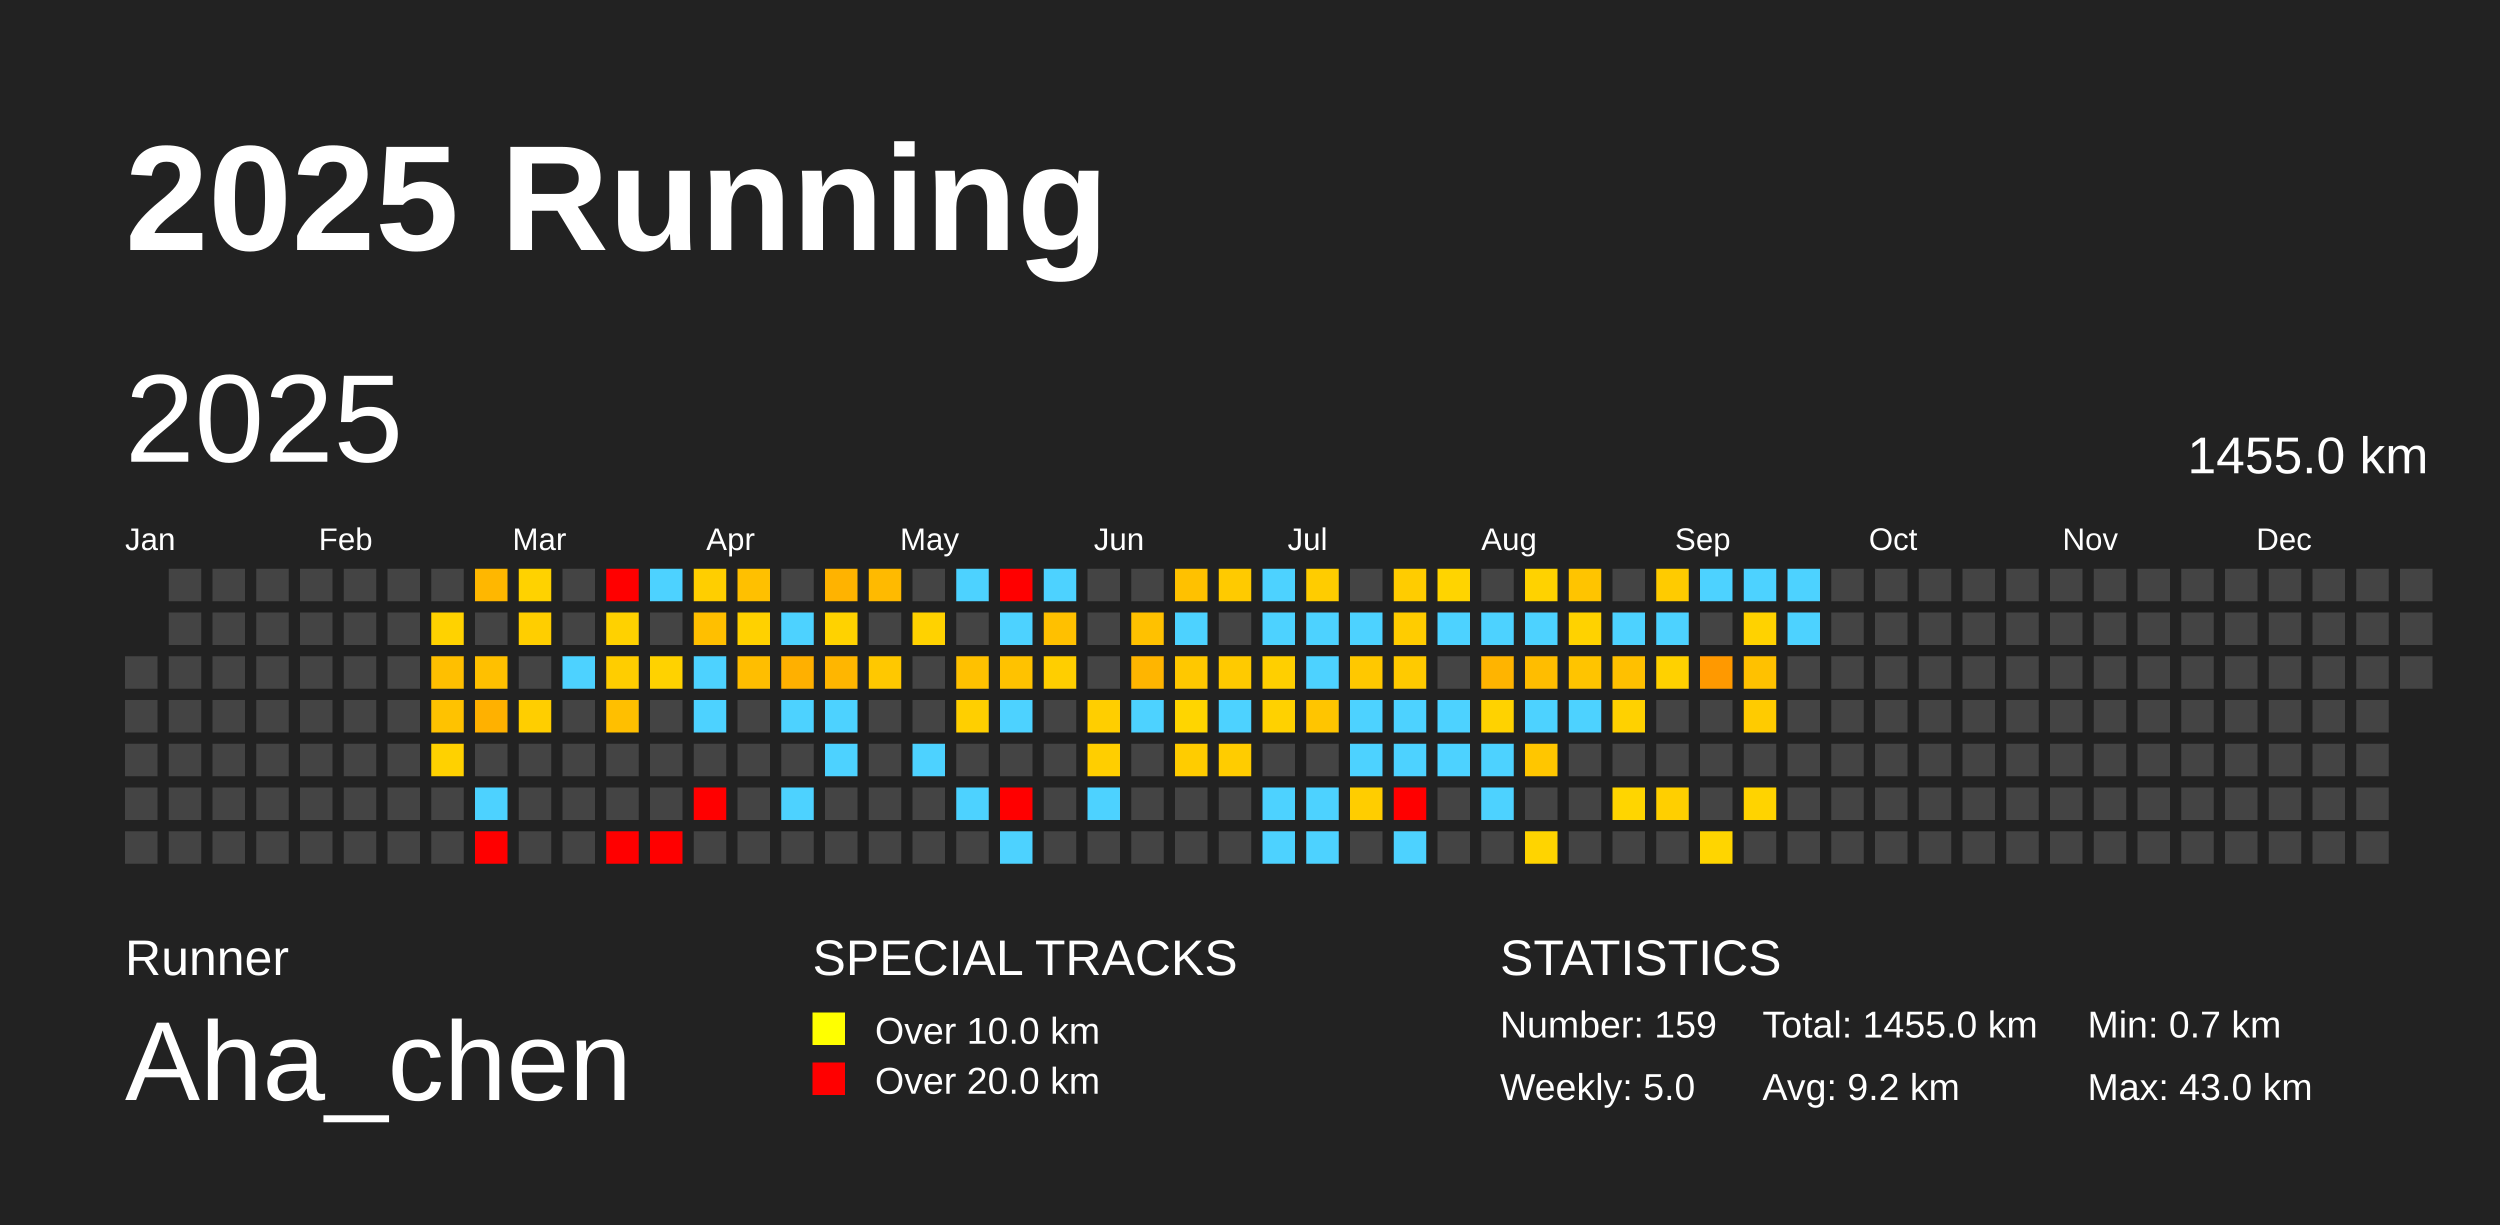
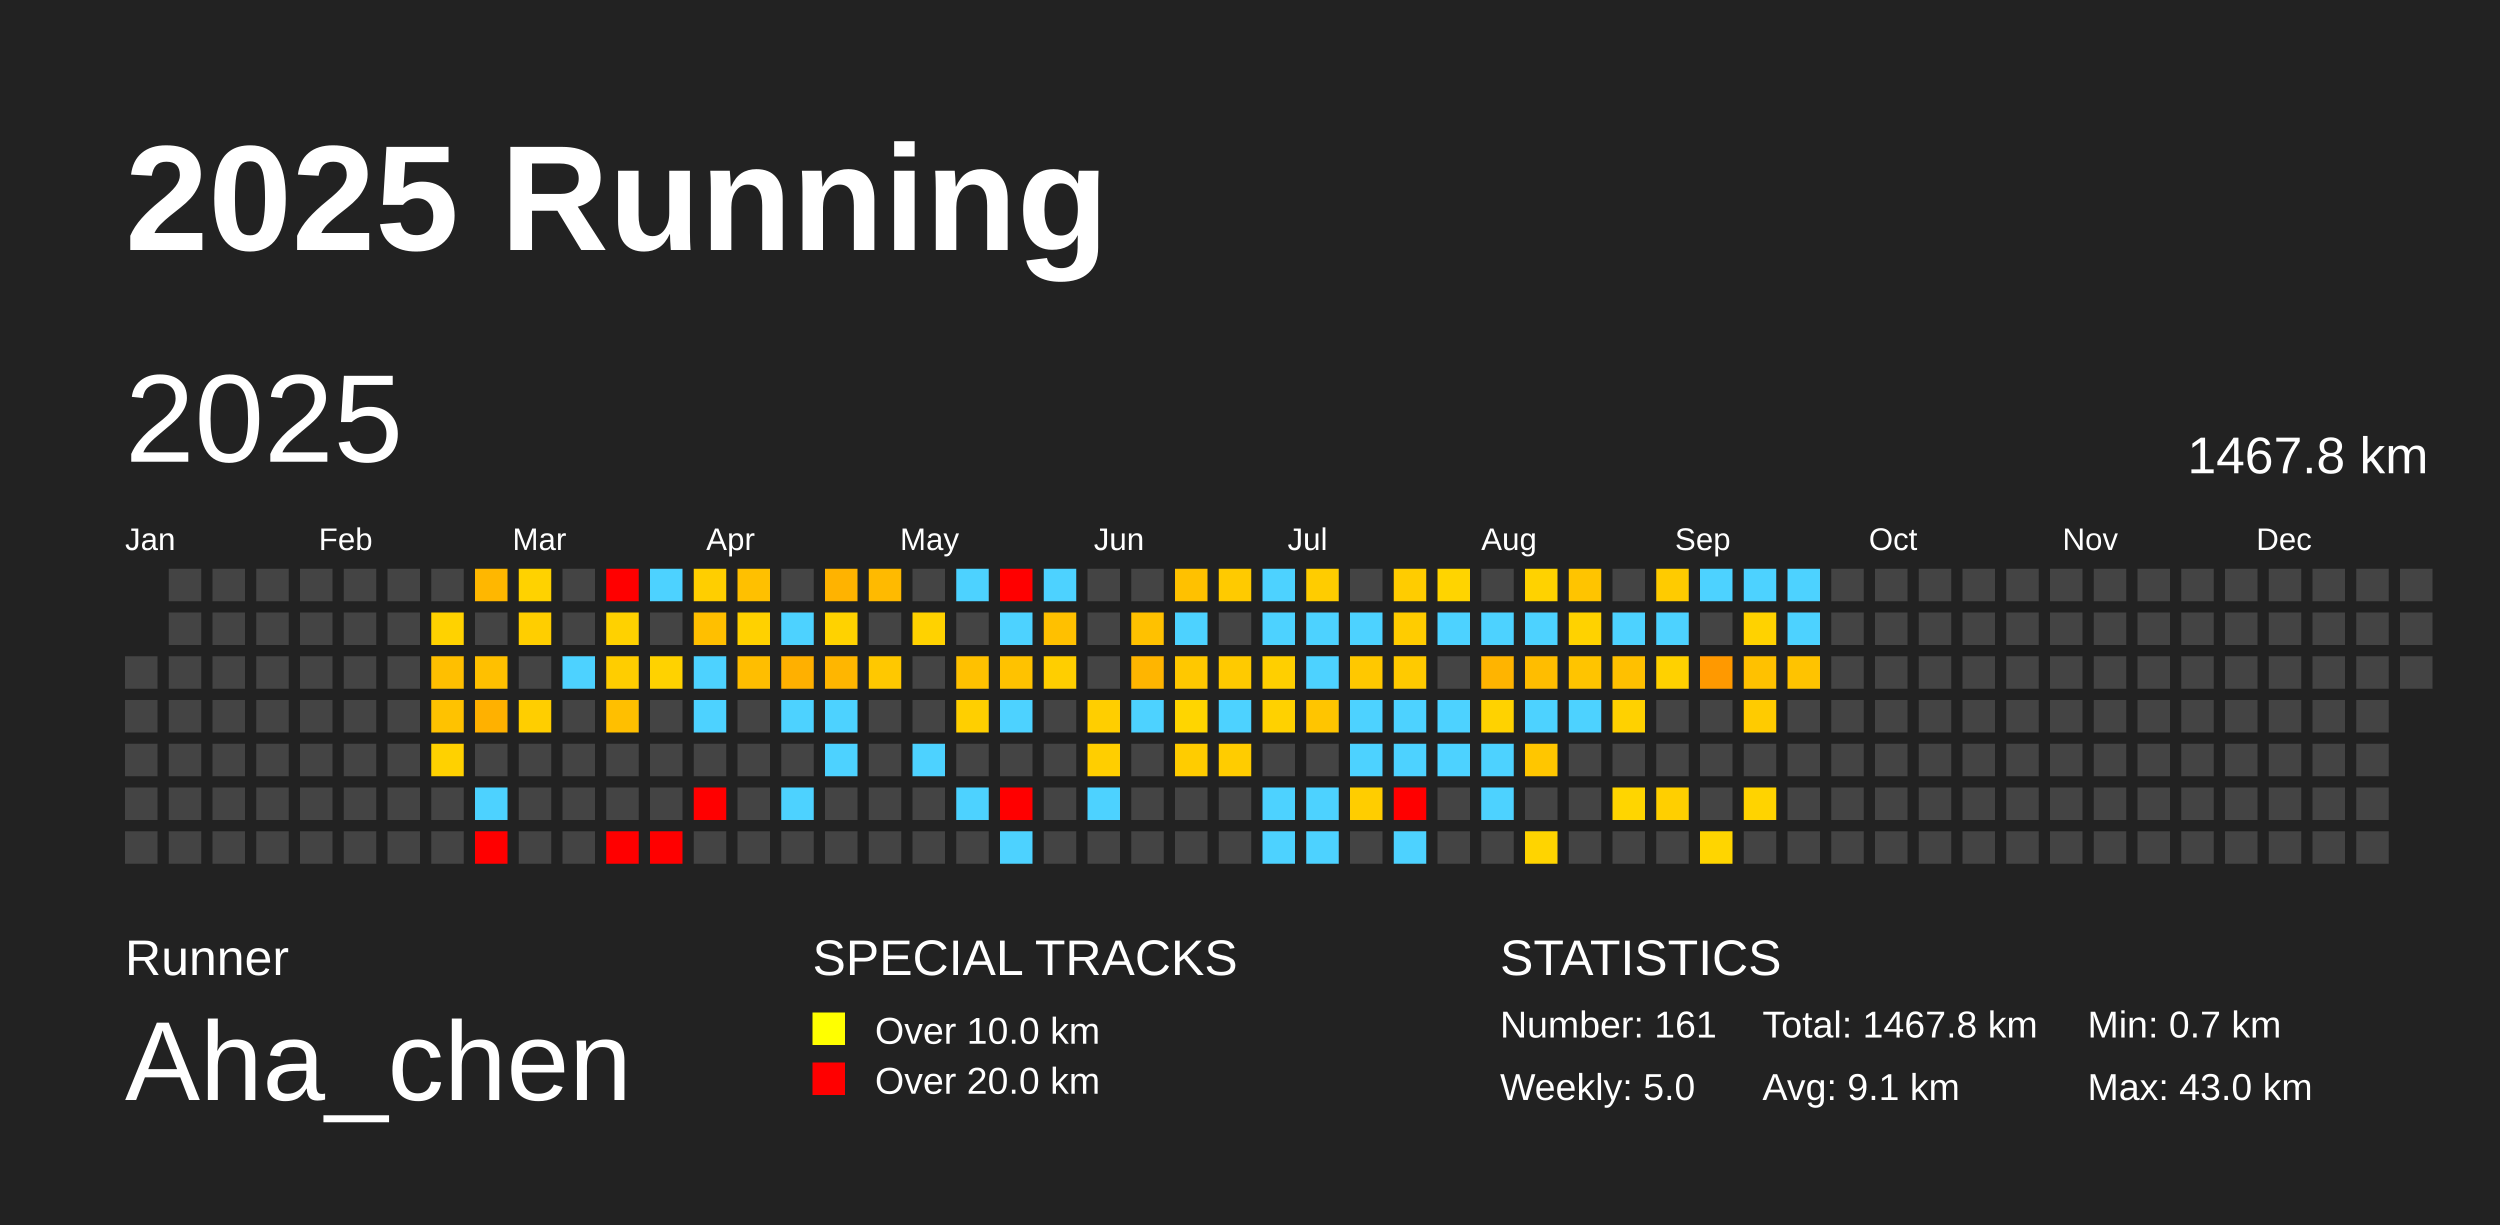
<svg xmlns="http://www.w3.org/2000/svg" baseProfile="full" height="98mm" version="1.1" viewBox="0,0,200,98" width="200mm">
  <defs />
  <rect fill="#222222" height="98" width="200" x="0" y="0" />
  <text fill="#FFFFFF" style="font-size:12px; font-family:Arial; font-weight:bold;" x="10" y="20">2025 Running</text>
  <text fill="#FFFFFF" style="font-size:4px; font-family:Arial" x="10" y="78">Runner</text>
  <text fill="#FFFFFF" style="font-size:9px; font-family:Arial" x="10" y="88">Aha_chen</text>
  <text fill="#FFFFFF" style="font-size:4px; font-family:Arial" x="65" y="78">SPECIAL TRACKS</text>
  <rect fill="yellow" height="2.6" width="2.6" x="65" y="81" />
  <text fill="#FFFFFF" style="font-size:3px; font-family:Arial" x="70" y="83.5">Over 10.0 km</text>
  <rect fill="red" height="2.6" width="2.6" x="65" y="85" />
  <text fill="#FFFFFF" style="font-size:3px; font-family:Arial" x="70" y="87.5">Over 20.0 km</text>
  <text fill="#FFFFFF" style="font-size:4px; font-family:Arial" x="120" y="78">STATISTICS</text>
-   <text fill="#FFFFFF" style="font-size:3px; font-family:Arial" x="120" y="83">Number: 159</text>
+   <text fill="#FFFFFF" style="font-size:3px; font-family:Arial" x="120" y="83">Number: 161</text>
  <text fill="#FFFFFF" style="font-size:3px; font-family:Arial" x="120" y="88">Weekly: 5.0</text>
-   <text fill="#FFFFFF" style="font-size:3px; font-family:Arial" x="141" y="83">Total: 1455.0 km</text>
-   <text fill="#FFFFFF" style="font-size:3px; font-family:Arial" x="141" y="88">Avg: 9.2 km</text>
+   <text fill="#FFFFFF" style="font-size:3px; font-family:Arial" x="141" y="83">Total: 1467.8 km</text>
+   <text fill="#FFFFFF" style="font-size:3px; font-family:Arial" x="141" y="88">Avg: 9.1 km</text>
  <text fill="#FFFFFF" style="font-size:3px; font-family:Arial" x="167" y="83">Min: 0.7 km</text>
  <text fill="#FFFFFF" style="font-size:3px; font-family:Arial" x="167" y="88">Max: 43.0 km</text>
  <text dominant-baseline="hanging" fill="#FFFFFF" style="font-size:10.0px; font-family:Arial;" x="10" y="30">2025</text>
-   <text dominant-baseline="hanging" fill="#FFFFFF" style="font-size:4.125px; font-family:Arial;" x="175" y="35">1455.0 km</text>
+   <text dominant-baseline="hanging" fill="#FFFFFF" style="font-size:4.125px; font-family:Arial;" x="175" y="35">1467.8 km</text>
  <text fill="#FFFFFF" style="font-size:2.5px; font-family:Arial" x="10.0" y="44">Jan</text>
  <text fill="#FFFFFF" style="font-size:2.5px; font-family:Arial" x="25.5" y="44">Feb</text>
  <text fill="#FFFFFF" style="font-size:2.5px; font-family:Arial" x="41.0" y="44">Mar</text>
  <text fill="#FFFFFF" style="font-size:2.5px; font-family:Arial" x="56.5" y="44">Apr</text>
  <text fill="#FFFFFF" style="font-size:2.5px; font-family:Arial" x="72.0" y="44">May</text>
  <text fill="#FFFFFF" style="font-size:2.5px; font-family:Arial" x="87.5" y="44">Jun</text>
  <text fill="#FFFFFF" style="font-size:2.5px; font-family:Arial" x="103.0" y="44">Jul</text>
  <text fill="#FFFFFF" style="font-size:2.5px; font-family:Arial" x="118.5" y="44">Aug</text>
  <text fill="#FFFFFF" style="font-size:2.5px; font-family:Arial" x="134.0" y="44">Sep</text>
  <text fill="#FFFFFF" style="font-size:2.5px; font-family:Arial" x="149.5" y="44">Oct</text>
  <text fill="#FFFFFF" style="font-size:2.5px; font-family:Arial" x="165.0" y="44">Nov</text>
  <text fill="#FFFFFF" style="font-size:2.5px; font-family:Arial" x="180.5" y="44">Dec</text>
  <rect fill="#444444" height="2.6" width="2.6" x="10.0" y="52.5" />
  <rect fill="#444444" height="2.6" width="2.6" x="10.0" y="56.0" />
  <rect fill="#444444" height="2.6" width="2.6" x="10.0" y="59.5" />
  <rect fill="#444444" height="2.6" width="2.6" x="10.0" y="63.0" />
  <rect fill="#444444" height="2.6" width="2.6" x="10.0" y="66.5" />
  <rect fill="#444444" height="2.6" width="2.6" x="13.5" y="45.5" />
  <rect fill="#444444" height="2.6" width="2.6" x="13.5" y="49.0" />
  <rect fill="#444444" height="2.6" width="2.6" x="13.5" y="52.5" />
  <rect fill="#444444" height="2.6" width="2.6" x="13.5" y="56.0" />
  <rect fill="#444444" height="2.6" width="2.6" x="13.5" y="59.5" />
  <rect fill="#444444" height="2.6" width="2.6" x="13.5" y="63.0" />
  <rect fill="#444444" height="2.6" width="2.6" x="13.5" y="66.5" />
  <rect fill="#444444" height="2.6" width="2.6" x="17.0" y="45.5" />
  <rect fill="#444444" height="2.6" width="2.6" x="17.0" y="49.0" />
  <rect fill="#444444" height="2.6" width="2.6" x="17.0" y="52.5" />
  <rect fill="#444444" height="2.6" width="2.6" x="17.0" y="56.0" />
  <rect fill="#444444" height="2.6" width="2.6" x="17.0" y="59.5" />
  <rect fill="#444444" height="2.6" width="2.6" x="17.0" y="63.0" />
  <rect fill="#444444" height="2.6" width="2.6" x="17.0" y="66.5" />
  <rect fill="#444444" height="2.6" width="2.6" x="20.5" y="45.5" />
  <rect fill="#444444" height="2.6" width="2.6" x="20.5" y="49.0" />
  <rect fill="#444444" height="2.6" width="2.6" x="20.5" y="52.5" />
  <rect fill="#444444" height="2.6" width="2.6" x="20.5" y="56.0" />
  <rect fill="#444444" height="2.6" width="2.6" x="20.5" y="59.5" />
  <rect fill="#444444" height="2.6" width="2.6" x="20.5" y="63.0" />
  <rect fill="#444444" height="2.6" width="2.6" x="20.5" y="66.5" />
  <rect fill="#444444" height="2.6" width="2.6" x="24.0" y="45.5" />
  <rect fill="#444444" height="2.6" width="2.6" x="24.0" y="49.0" />
  <rect fill="#444444" height="2.6" width="2.6" x="24.0" y="52.5" />
  <rect fill="#444444" height="2.6" width="2.6" x="24.0" y="56.0" />
  <rect fill="#444444" height="2.6" width="2.6" x="24.0" y="59.5" />
  <rect fill="#444444" height="2.6" width="2.6" x="24.0" y="63.0" />
  <rect fill="#444444" height="2.6" width="2.6" x="24.0" y="66.5" />
  <rect fill="#444444" height="2.6" width="2.6" x="27.5" y="45.5" />
  <rect fill="#444444" height="2.6" width="2.6" x="27.5" y="49.0" />
  <rect fill="#444444" height="2.6" width="2.6" x="27.5" y="52.5" />
  <rect fill="#444444" height="2.6" width="2.6" x="27.5" y="56.0" />
  <rect fill="#444444" height="2.6" width="2.6" x="27.5" y="59.5" />
  <rect fill="#444444" height="2.6" width="2.6" x="27.5" y="63.0" />
  <rect fill="#444444" height="2.6" width="2.6" x="27.5" y="66.5" />
  <rect fill="#444444" height="2.6" width="2.6" x="31.0" y="45.5" />
  <rect fill="#444444" height="2.6" width="2.6" x="31.0" y="49.0" />
  <rect fill="#444444" height="2.6" width="2.6" x="31.0" y="52.5" />
  <rect fill="#444444" height="2.6" width="2.6" x="31.0" y="56.0" />
  <rect fill="#444444" height="2.6" width="2.6" x="31.0" y="59.5" />
  <rect fill="#444444" height="2.6" width="2.6" x="31.0" y="63.0" />
  <rect fill="#444444" height="2.6" width="2.6" x="31.0" y="66.5" />
  <rect fill="#444444" height="2.6" width="2.6" x="34.5" y="45.5" />
  <rect fill="#ffd200" height="2.6" width="2.6" x="34.5" y="49.0" />
  <rect fill="#ffbf00" height="2.6" width="2.6" x="34.5" y="52.5" />
  <rect fill="#ffc200" height="2.6" width="2.6" x="34.5" y="56.0" />
  <rect fill="#ffd100" height="2.6" width="2.6" x="34.5" y="59.5" />
  <rect fill="#444444" height="2.6" width="2.6" x="34.5" y="63.0" />
  <rect fill="#444444" height="2.6" width="2.6" x="34.5" y="66.5" />
  <rect fill="#ffb700" height="2.6" width="2.6" x="38.0" y="45.5" />
  <rect fill="#444444" height="2.6" width="2.6" x="38.0" y="49.0" />
  <rect fill="#ffc000" height="2.6" width="2.6" x="38.0" y="52.5" />
  <rect fill="#ffb100" height="2.6" width="2.6" x="38.0" y="56.0" />
  <rect fill="#444444" height="2.6" width="2.6" x="38.0" y="59.5" />
  <rect fill="#4dd2ff" height="2.6" width="2.6" x="38.0" y="63.0" />
  <rect fill="red" height="2.6" width="2.6" x="38.0" y="66.5" />
  <rect fill="#ffd200" height="2.6" width="2.6" x="41.5" y="45.5" />
  <rect fill="#ffce00" height="2.6" width="2.6" x="41.5" y="49.0" />
  <rect fill="#444444" height="2.6" width="2.6" x="41.5" y="52.5" />
  <rect fill="#ffce00" height="2.6" width="2.6" x="41.5" y="56.0" />
  <rect fill="#444444" height="2.6" width="2.6" x="41.5" y="59.5" />
  <rect fill="#444444" height="2.6" width="2.6" x="41.5" y="63.0" />
  <rect fill="#444444" height="2.6" width="2.6" x="41.5" y="66.5" />
  <rect fill="#444444" height="2.6" width="2.6" x="45.0" y="45.5" />
  <rect fill="#444444" height="2.6" width="2.6" x="45.0" y="49.0" />
  <rect fill="#4dd2ff" height="2.6" width="2.6" x="45.0" y="52.5" />
  <rect fill="#444444" height="2.6" width="2.6" x="45.0" y="56.0" />
  <rect fill="#444444" height="2.6" width="2.6" x="45.0" y="59.5" />
  <rect fill="#444444" height="2.6" width="2.6" x="45.0" y="63.0" />
  <rect fill="#444444" height="2.6" width="2.6" x="45.0" y="66.5" />
  <rect fill="red" height="2.6" width="2.6" x="48.5" y="45.5" />
  <rect fill="#ffd100" height="2.6" width="2.6" x="48.5" y="49.0" />
  <rect fill="#ffcd00" height="2.6" width="2.6" x="48.5" y="52.5" />
  <rect fill="#ffbf00" height="2.6" width="2.6" x="48.5" y="56.0" />
  <rect fill="#444444" height="2.6" width="2.6" x="48.5" y="59.5" />
  <rect fill="#444444" height="2.6" width="2.6" x="48.5" y="63.0" />
  <rect fill="red" height="2.6" width="2.6" x="48.5" y="66.5" />
  <rect fill="#4dd2ff" height="2.6" width="2.6" x="52.0" y="45.5" />
  <rect fill="#444444" height="2.6" width="2.6" x="52.0" y="49.0" />
  <rect fill="#ffd200" height="2.6" width="2.6" x="52.0" y="52.5" />
  <rect fill="#444444" height="2.6" width="2.6" x="52.0" y="56.0" />
  <rect fill="#444444" height="2.6" width="2.6" x="52.0" y="59.5" />
  <rect fill="#444444" height="2.6" width="2.6" x="52.0" y="63.0" />
  <rect fill="red" height="2.6" width="2.6" x="52.0" y="66.5" />
  <rect fill="#ffce00" height="2.6" width="2.6" x="55.5" y="45.5" />
  <rect fill="#ffbf00" height="2.6" width="2.6" x="55.5" y="49.0" />
  <rect fill="#4dd2ff" height="2.6" width="2.6" x="55.5" y="52.5" />
  <rect fill="#4dd2ff" height="2.6" width="2.6" x="55.5" y="56.0" />
  <rect fill="#444444" height="2.6" width="2.6" x="55.5" y="59.5" />
  <rect fill="red" height="2.6" width="2.6" x="55.5" y="63.0" />
  <rect fill="#444444" height="2.6" width="2.6" x="55.5" y="66.5" />
  <rect fill="#ffc000" height="2.6" width="2.6" x="59.0" y="45.5" />
  <rect fill="#ffd100" height="2.6" width="2.6" x="59.0" y="49.0" />
  <rect fill="#ffbe00" height="2.6" width="2.6" x="59.0" y="52.5" />
  <rect fill="#444444" height="2.6" width="2.6" x="59.0" y="56.0" />
  <rect fill="#444444" height="2.6" width="2.6" x="59.0" y="59.5" />
  <rect fill="#444444" height="2.6" width="2.6" x="59.0" y="63.0" />
  <rect fill="#444444" height="2.6" width="2.6" x="59.0" y="66.5" />
  <rect fill="#444444" height="2.6" width="2.6" x="62.5" y="45.5" />
  <rect fill="#4dd2ff" height="2.6" width="2.6" x="62.5" y="49.0" />
  <rect fill="#ffb000" height="2.6" width="2.6" x="62.5" y="52.5" />
  <rect fill="#4dd2ff" height="2.6" width="2.6" x="62.5" y="56.0" />
  <rect fill="#444444" height="2.6" width="2.6" x="62.5" y="59.5" />
  <rect fill="#4dd2ff" height="2.6" width="2.6" x="62.5" y="63.0" />
  <rect fill="#444444" height="2.6" width="2.6" x="62.5" y="66.5" />
  <rect fill="#ffb300" height="2.6" width="2.6" x="66.0" y="45.5" />
  <rect fill="#ffd200" height="2.6" width="2.6" x="66.0" y="49.0" />
  <rect fill="#ffb600" height="2.6" width="2.6" x="66.0" y="52.5" />
  <rect fill="#4dd2ff" height="2.6" width="2.6" x="66.0" y="56.0" />
  <rect fill="#4dd2ff" height="2.6" width="2.6" x="66.0" y="59.5" />
  <rect fill="#444444" height="2.6" width="2.6" x="66.0" y="63.0" />
  <rect fill="#444444" height="2.6" width="2.6" x="66.0" y="66.5" />
  <rect fill="#ffba00" height="2.6" width="2.6" x="69.5" y="45.5" />
  <rect fill="#444444" height="2.6" width="2.6" x="69.5" y="49.0" />
  <rect fill="#ffc800" height="2.6" width="2.6" x="69.5" y="52.5" />
  <rect fill="#444444" height="2.6" width="2.6" x="69.5" y="56.0" />
  <rect fill="#444444" height="2.6" width="2.6" x="69.5" y="59.5" />
  <rect fill="#444444" height="2.6" width="2.6" x="69.5" y="63.0" />
  <rect fill="#444444" height="2.6" width="2.6" x="69.5" y="66.5" />
  <rect fill="#444444" height="2.6" width="2.6" x="73.0" y="45.5" />
  <rect fill="#ffd200" height="2.6" width="2.6" x="73.0" y="49.0" />
  <rect fill="#444444" height="2.6" width="2.6" x="73.0" y="52.5" />
  <rect fill="#444444" height="2.6" width="2.6" x="73.0" y="56.0" />
  <rect fill="#4dd2ff" height="2.6" width="2.6" x="73.0" y="59.5" />
  <rect fill="#444444" height="2.6" width="2.6" x="73.0" y="63.0" />
  <rect fill="#444444" height="2.6" width="2.6" x="73.0" y="66.5" />
  <rect fill="#4dd2ff" height="2.6" width="2.6" x="76.5" y="45.5" />
  <rect fill="#444444" height="2.6" width="2.6" x="76.5" y="49.0" />
  <rect fill="#ffc100" height="2.6" width="2.6" x="76.5" y="52.5" />
  <rect fill="#ffcf00" height="2.6" width="2.6" x="76.5" y="56.0" />
  <rect fill="#444444" height="2.6" width="2.6" x="76.5" y="59.5" />
  <rect fill="#4dd2ff" height="2.6" width="2.6" x="76.5" y="63.0" />
  <rect fill="#444444" height="2.6" width="2.6" x="76.5" y="66.5" />
  <rect fill="red" height="2.6" width="2.6" x="80.0" y="45.5" />
  <rect fill="#4dd2ff" height="2.6" width="2.6" x="80.0" y="49.0" />
  <rect fill="#ffc200" height="2.6" width="2.6" x="80.0" y="52.5" />
  <rect fill="#4dd2ff" height="2.6" width="2.6" x="80.0" y="56.0" />
  <rect fill="#444444" height="2.6" width="2.6" x="80.0" y="59.5" />
  <rect fill="red" height="2.6" width="2.6" x="80.0" y="63.0" />
  <rect fill="#4dd2ff" height="2.6" width="2.6" x="80.0" y="66.5" />
  <rect fill="#4dd2ff" height="2.6" width="2.6" x="83.5" y="45.5" />
  <rect fill="#ffc000" height="2.6" width="2.6" x="83.5" y="49.0" />
  <rect fill="#ffce00" height="2.6" width="2.6" x="83.5" y="52.5" />
  <rect fill="#444444" height="2.6" width="2.6" x="83.5" y="56.0" />
  <rect fill="#444444" height="2.6" width="2.6" x="83.5" y="59.5" />
  <rect fill="#444444" height="2.6" width="2.6" x="83.5" y="63.0" />
  <rect fill="#444444" height="2.6" width="2.6" x="83.5" y="66.5" />
  <rect fill="#444444" height="2.6" width="2.6" x="87.0" y="45.5" />
  <rect fill="#444444" height="2.6" width="2.6" x="87.0" y="49.0" />
  <rect fill="#444444" height="2.6" width="2.6" x="87.0" y="52.5" />
  <rect fill="#ffce00" height="2.6" width="2.6" x="87.0" y="56.0" />
  <rect fill="#ffce00" height="2.6" width="2.6" x="87.0" y="59.5" />
  <rect fill="#4dd2ff" height="2.6" width="2.6" x="87.0" y="63.0" />
  <rect fill="#444444" height="2.6" width="2.6" x="87.0" y="66.5" />
  <rect fill="#444444" height="2.6" width="2.6" x="90.5" y="45.5" />
  <rect fill="#ffc100" height="2.6" width="2.6" x="90.5" y="49.0" />
  <rect fill="#ffb500" height="2.6" width="2.6" x="90.5" y="52.5" />
  <rect fill="#4dd2ff" height="2.6" width="2.6" x="90.5" y="56.0" />
  <rect fill="#444444" height="2.6" width="2.6" x="90.5" y="59.5" />
  <rect fill="#444444" height="2.6" width="2.6" x="90.5" y="63.0" />
  <rect fill="#444444" height="2.6" width="2.6" x="90.5" y="66.5" />
  <rect fill="#ffc100" height="2.6" width="2.6" x="94.0" y="45.5" />
  <rect fill="#4dd2ff" height="2.6" width="2.6" x="94.0" y="49.0" />
  <rect fill="#ffc800" height="2.6" width="2.6" x="94.0" y="52.5" />
  <rect fill="#ffd500" height="2.6" width="2.6" x="94.0" y="56.0" />
  <rect fill="#ffcc00" height="2.6" width="2.6" x="94.0" y="59.5" />
  <rect fill="#444444" height="2.6" width="2.6" x="94.0" y="63.0" />
  <rect fill="#444444" height="2.6" width="2.6" x="94.0" y="66.5" />
  <rect fill="#ffca00" height="2.6" width="2.6" x="97.5" y="45.5" />
  <rect fill="#444444" height="2.6" width="2.6" x="97.5" y="49.0" />
  <rect fill="#ffca00" height="2.6" width="2.6" x="97.5" y="52.5" />
  <rect fill="#4dd2ff" height="2.6" width="2.6" x="97.5" y="56.0" />
  <rect fill="#ffcc00" height="2.6" width="2.6" x="97.5" y="59.5" />
  <rect fill="#444444" height="2.6" width="2.6" x="97.5" y="63.0" />
  <rect fill="#444444" height="2.6" width="2.6" x="97.5" y="66.5" />
  <rect fill="#4dd2ff" height="2.6" width="2.6" x="101.0" y="45.5" />
  <rect fill="#4dd2ff" height="2.6" width="2.6" x="101.0" y="49.0" />
  <rect fill="#ffcf00" height="2.6" width="2.6" x="101.0" y="52.5" />
  <rect fill="#ffd100" height="2.6" width="2.6" x="101.0" y="56.0" />
  <rect fill="#444444" height="2.6" width="2.6" x="101.0" y="59.5" />
  <rect fill="#4dd2ff" height="2.6" width="2.6" x="101.0" y="63.0" />
  <rect fill="#4dd2ff" height="2.6" width="2.6" x="101.0" y="66.5" />
  <rect fill="#ffcc00" height="2.6" width="2.6" x="104.5" y="45.5" />
  <rect fill="#4dd2ff" height="2.6" width="2.6" x="104.5" y="49.0" />
  <rect fill="#4dd2ff" height="2.6" width="2.6" x="104.5" y="52.5" />
  <rect fill="#ffc500" height="2.6" width="2.6" x="104.5" y="56.0" />
  <rect fill="#444444" height="2.6" width="2.6" x="104.5" y="59.5" />
  <rect fill="#4dd2ff" height="2.6" width="2.6" x="104.5" y="63.0" />
  <rect fill="#4dd2ff" height="2.6" width="2.6" x="104.5" y="66.5" />
  <rect fill="#444444" height="2.6" width="2.6" x="108.0" y="45.5" />
  <rect fill="#4dd2ff" height="2.6" width="2.6" x="108.0" y="49.0" />
  <rect fill="#ffc800" height="2.6" width="2.6" x="108.0" y="52.5" />
  <rect fill="#4dd2ff" height="2.6" width="2.6" x="108.0" y="56.0" />
  <rect fill="#4dd2ff" height="2.6" width="2.6" x="108.0" y="59.5" />
  <rect fill="#ffcd00" height="2.6" width="2.6" x="108.0" y="63.0" />
  <rect fill="#444444" height="2.6" width="2.6" x="108.0" y="66.5" />
  <rect fill="#ffcc00" height="2.6" width="2.6" x="111.5" y="45.5" />
  <rect fill="#ffcc00" height="2.6" width="2.6" x="111.5" y="49.0" />
  <rect fill="#ffca00" height="2.6" width="2.6" x="111.5" y="52.5" />
  <rect fill="#4dd2ff" height="2.6" width="2.6" x="111.5" y="56.0" />
  <rect fill="#4dd2ff" height="2.6" width="2.6" x="111.5" y="59.5" />
  <rect fill="red" height="2.6" width="2.6" x="111.5" y="63.0" />
  <rect fill="#4dd2ff" height="2.6" width="2.6" x="111.5" y="66.5" />
  <rect fill="#ffd400" height="2.6" width="2.6" x="115.0" y="45.5" />
  <rect fill="#4dd2ff" height="2.6" width="2.6" x="115.0" y="49.0" />
  <rect fill="#444444" height="2.6" width="2.6" x="115.0" y="52.5" />
  <rect fill="#4dd2ff" height="2.6" width="2.6" x="115.0" y="56.0" />
  <rect fill="#4dd2ff" height="2.6" width="2.6" x="115.0" y="59.5" />
  <rect fill="#444444" height="2.6" width="2.6" x="115.0" y="63.0" />
  <rect fill="#444444" height="2.6" width="2.6" x="115.0" y="66.5" />
  <rect fill="#444444" height="2.6" width="2.6" x="118.5" y="45.5" />
  <rect fill="#4dd2ff" height="2.6" width="2.6" x="118.5" y="49.0" />
  <rect fill="#ffb400" height="2.6" width="2.6" x="118.5" y="52.5" />
  <rect fill="#ffd200" height="2.6" width="2.6" x="118.5" y="56.0" />
  <rect fill="#4dd2ff" height="2.6" width="2.6" x="118.5" y="59.5" />
  <rect fill="#4dd2ff" height="2.6" width="2.6" x="118.5" y="63.0" />
  <rect fill="#444444" height="2.6" width="2.6" x="118.5" y="66.5" />
  <rect fill="#ffd200" height="2.6" width="2.6" x="122.0" y="45.5" />
  <rect fill="#4dd2ff" height="2.6" width="2.6" x="122.0" y="49.0" />
  <rect fill="#ffbd00" height="2.6" width="2.6" x="122.0" y="52.5" />
  <rect fill="#4dd2ff" height="2.6" width="2.6" x="122.0" y="56.0" />
  <rect fill="#ffc600" height="2.6" width="2.6" x="122.0" y="59.5" />
  <rect fill="#444444" height="2.6" width="2.6" x="122.0" y="63.0" />
  <rect fill="#ffd400" height="2.6" width="2.6" x="122.0" y="66.5" />
  <rect fill="#ffc400" height="2.6" width="2.6" x="125.5" y="45.5" />
  <rect fill="#ffd200" height="2.6" width="2.6" x="125.5" y="49.0" />
  <rect fill="#ffc400" height="2.6" width="2.6" x="125.5" y="52.5" />
  <rect fill="#4dd2ff" height="2.6" width="2.6" x="125.5" y="56.0" />
  <rect fill="#444444" height="2.6" width="2.6" x="125.5" y="59.5" />
  <rect fill="#444444" height="2.6" width="2.6" x="125.5" y="63.0" />
  <rect fill="#444444" height="2.6" width="2.6" x="125.5" y="66.5" />
  <rect fill="#444444" height="2.6" width="2.6" x="129.0" y="45.5" />
  <rect fill="#4dd2ff" height="2.6" width="2.6" x="129.0" y="49.0" />
  <rect fill="#ffc000" height="2.6" width="2.6" x="129.0" y="52.5" />
  <rect fill="#ffd100" height="2.6" width="2.6" x="129.0" y="56.0" />
  <rect fill="#444444" height="2.6" width="2.6" x="129.0" y="59.5" />
  <rect fill="#ffd500" height="2.6" width="2.6" x="129.0" y="63.0" />
  <rect fill="#444444" height="2.6" width="2.6" x="129.0" y="66.5" />
  <rect fill="#ffcb00" height="2.6" width="2.6" x="132.5" y="45.5" />
  <rect fill="#4dd2ff" height="2.6" width="2.6" x="132.5" y="49.0" />
  <rect fill="#ffd100" height="2.6" width="2.6" x="132.5" y="52.5" />
  <rect fill="#444444" height="2.6" width="2.6" x="132.5" y="56.0" />
  <rect fill="#444444" height="2.6" width="2.6" x="132.5" y="59.5" />
  <rect fill="#ffcf00" height="2.6" width="2.6" x="132.5" y="63.0" />
  <rect fill="#444444" height="2.6" width="2.6" x="132.5" y="66.5" />
  <rect fill="#4dd2ff" height="2.6" width="2.6" x="136.0" y="45.5" />
  <rect fill="#444444" height="2.6" width="2.6" x="136.0" y="49.0" />
  <rect fill="#ff9900" height="2.6" width="2.6" x="136.0" y="52.5" />
  <rect fill="#444444" height="2.6" width="2.6" x="136.0" y="56.0" />
  <rect fill="#444444" height="2.6" width="2.6" x="136.0" y="59.5" />
  <rect fill="#444444" height="2.6" width="2.6" x="136.0" y="63.0" />
  <rect fill="#ffd500" height="2.6" width="2.6" x="136.0" y="66.5" />
  <rect fill="#4dd2ff" height="2.6" width="2.6" x="139.5" y="45.5" />
  <rect fill="#ffd200" height="2.6" width="2.6" x="139.5" y="49.0" />
  <rect fill="#ffc100" height="2.6" width="2.6" x="139.5" y="52.5" />
  <rect fill="#ffcb00" height="2.6" width="2.6" x="139.5" y="56.0" />
  <rect fill="#444444" height="2.6" width="2.6" x="139.5" y="59.5" />
  <rect fill="#ffd300" height="2.6" width="2.6" x="139.5" y="63.0" />
  <rect fill="#444444" height="2.6" width="2.6" x="139.5" y="66.5" />
  <rect fill="#4dd2ff" height="2.6" width="2.6" x="143.0" y="45.5" />
  <rect fill="#4dd2ff" height="2.6" width="2.6" x="143.0" y="49.0" />
-   <rect fill="#444444" height="2.6" width="2.6" x="143.0" y="52.5" />
+   <rect fill="#ffc300" height="2.6" width="2.6" x="143.0" y="52.5" />
  <rect fill="#444444" height="2.6" width="2.6" x="143.0" y="56.0" />
  <rect fill="#444444" height="2.6" width="2.6" x="143.0" y="59.5" />
  <rect fill="#444444" height="2.6" width="2.6" x="143.0" y="63.0" />
  <rect fill="#444444" height="2.6" width="2.6" x="143.0" y="66.5" />
  <rect fill="#444444" height="2.6" width="2.6" x="146.5" y="45.5" />
  <rect fill="#444444" height="2.6" width="2.6" x="146.5" y="49.0" />
  <rect fill="#444444" height="2.6" width="2.6" x="146.5" y="52.5" />
  <rect fill="#444444" height="2.6" width="2.6" x="146.5" y="56.0" />
  <rect fill="#444444" height="2.6" width="2.6" x="146.5" y="59.5" />
  <rect fill="#444444" height="2.6" width="2.6" x="146.5" y="63.0" />
  <rect fill="#444444" height="2.6" width="2.6" x="146.5" y="66.5" />
  <rect fill="#444444" height="2.6" width="2.6" x="150.0" y="45.5" />
  <rect fill="#444444" height="2.6" width="2.6" x="150.0" y="49.0" />
  <rect fill="#444444" height="2.6" width="2.6" x="150.0" y="52.5" />
  <rect fill="#444444" height="2.6" width="2.6" x="150.0" y="56.0" />
  <rect fill="#444444" height="2.6" width="2.6" x="150.0" y="59.5" />
  <rect fill="#444444" height="2.6" width="2.6" x="150.0" y="63.0" />
  <rect fill="#444444" height="2.6" width="2.6" x="150.0" y="66.5" />
  <rect fill="#444444" height="2.6" width="2.6" x="153.5" y="45.5" />
  <rect fill="#444444" height="2.6" width="2.6" x="153.5" y="49.0" />
  <rect fill="#444444" height="2.6" width="2.6" x="153.5" y="52.5" />
  <rect fill="#444444" height="2.6" width="2.6" x="153.5" y="56.0" />
  <rect fill="#444444" height="2.6" width="2.6" x="153.5" y="59.5" />
  <rect fill="#444444" height="2.6" width="2.6" x="153.5" y="63.0" />
  <rect fill="#444444" height="2.6" width="2.6" x="153.5" y="66.5" />
  <rect fill="#444444" height="2.6" width="2.6" x="157.0" y="45.5" />
  <rect fill="#444444" height="2.6" width="2.6" x="157.0" y="49.0" />
  <rect fill="#444444" height="2.6" width="2.6" x="157.0" y="52.5" />
  <rect fill="#444444" height="2.6" width="2.6" x="157.0" y="56.0" />
  <rect fill="#444444" height="2.6" width="2.6" x="157.0" y="59.5" />
  <rect fill="#444444" height="2.6" width="2.6" x="157.0" y="63.0" />
  <rect fill="#444444" height="2.6" width="2.6" x="157.0" y="66.5" />
  <rect fill="#444444" height="2.6" width="2.6" x="160.5" y="45.5" />
  <rect fill="#444444" height="2.6" width="2.6" x="160.5" y="49.0" />
  <rect fill="#444444" height="2.6" width="2.6" x="160.5" y="52.5" />
  <rect fill="#444444" height="2.6" width="2.6" x="160.5" y="56.0" />
  <rect fill="#444444" height="2.6" width="2.6" x="160.5" y="59.5" />
  <rect fill="#444444" height="2.6" width="2.6" x="160.5" y="63.0" />
  <rect fill="#444444" height="2.6" width="2.6" x="160.5" y="66.5" />
  <rect fill="#444444" height="2.6" width="2.6" x="164.0" y="45.5" />
  <rect fill="#444444" height="2.6" width="2.6" x="164.0" y="49.0" />
  <rect fill="#444444" height="2.6" width="2.6" x="164.0" y="52.5" />
  <rect fill="#444444" height="2.6" width="2.6" x="164.0" y="56.0" />
  <rect fill="#444444" height="2.6" width="2.6" x="164.0" y="59.5" />
  <rect fill="#444444" height="2.6" width="2.6" x="164.0" y="63.0" />
  <rect fill="#444444" height="2.6" width="2.6" x="164.0" y="66.5" />
  <rect fill="#444444" height="2.6" width="2.6" x="167.5" y="45.5" />
  <rect fill="#444444" height="2.6" width="2.6" x="167.5" y="49.0" />
  <rect fill="#444444" height="2.6" width="2.6" x="167.5" y="52.5" />
  <rect fill="#444444" height="2.6" width="2.6" x="167.5" y="56.0" />
  <rect fill="#444444" height="2.6" width="2.6" x="167.5" y="59.5" />
  <rect fill="#444444" height="2.6" width="2.6" x="167.5" y="63.0" />
  <rect fill="#444444" height="2.6" width="2.6" x="167.5" y="66.5" />
  <rect fill="#444444" height="2.6" width="2.6" x="171.0" y="45.5" />
  <rect fill="#444444" height="2.6" width="2.6" x="171.0" y="49.0" />
  <rect fill="#444444" height="2.6" width="2.6" x="171.0" y="52.5" />
  <rect fill="#444444" height="2.6" width="2.6" x="171.0" y="56.0" />
  <rect fill="#444444" height="2.6" width="2.6" x="171.0" y="59.5" />
  <rect fill="#444444" height="2.6" width="2.6" x="171.0" y="63.0" />
  <rect fill="#444444" height="2.6" width="2.6" x="171.0" y="66.5" />
  <rect fill="#444444" height="2.6" width="2.6" x="174.5" y="45.5" />
  <rect fill="#444444" height="2.6" width="2.6" x="174.5" y="49.0" />
  <rect fill="#444444" height="2.6" width="2.6" x="174.5" y="52.5" />
  <rect fill="#444444" height="2.6" width="2.6" x="174.5" y="56.0" />
  <rect fill="#444444" height="2.6" width="2.6" x="174.5" y="59.5" />
  <rect fill="#444444" height="2.6" width="2.6" x="174.5" y="63.0" />
  <rect fill="#444444" height="2.6" width="2.6" x="174.5" y="66.5" />
  <rect fill="#444444" height="2.6" width="2.6" x="178.0" y="45.5" />
  <rect fill="#444444" height="2.6" width="2.6" x="178.0" y="49.0" />
  <rect fill="#444444" height="2.6" width="2.6" x="178.0" y="52.5" />
  <rect fill="#444444" height="2.6" width="2.6" x="178.0" y="56.0" />
  <rect fill="#444444" height="2.6" width="2.6" x="178.0" y="59.5" />
  <rect fill="#444444" height="2.6" width="2.6" x="178.0" y="63.0" />
  <rect fill="#444444" height="2.6" width="2.6" x="178.0" y="66.5" />
  <rect fill="#444444" height="2.6" width="2.6" x="181.5" y="45.5" />
  <rect fill="#444444" height="2.6" width="2.6" x="181.5" y="49.0" />
  <rect fill="#444444" height="2.6" width="2.6" x="181.5" y="52.5" />
  <rect fill="#444444" height="2.6" width="2.6" x="181.5" y="56.0" />
  <rect fill="#444444" height="2.6" width="2.6" x="181.5" y="59.5" />
  <rect fill="#444444" height="2.6" width="2.6" x="181.5" y="63.0" />
  <rect fill="#444444" height="2.6" width="2.6" x="181.5" y="66.5" />
  <rect fill="#444444" height="2.6" width="2.6" x="185.0" y="45.5" />
  <rect fill="#444444" height="2.6" width="2.6" x="185.0" y="49.0" />
  <rect fill="#444444" height="2.6" width="2.6" x="185.0" y="52.5" />
  <rect fill="#444444" height="2.6" width="2.6" x="185.0" y="56.0" />
  <rect fill="#444444" height="2.6" width="2.6" x="185.0" y="59.5" />
  <rect fill="#444444" height="2.6" width="2.6" x="185.0" y="63.0" />
  <rect fill="#444444" height="2.6" width="2.6" x="185.0" y="66.5" />
  <rect fill="#444444" height="2.6" width="2.6" x="188.5" y="45.5" />
  <rect fill="#444444" height="2.6" width="2.6" x="188.5" y="49.0" />
  <rect fill="#444444" height="2.6" width="2.6" x="188.5" y="52.5" />
  <rect fill="#444444" height="2.6" width="2.6" x="188.5" y="56.0" />
  <rect fill="#444444" height="2.6" width="2.6" x="188.5" y="59.5" />
  <rect fill="#444444" height="2.6" width="2.6" x="188.5" y="63.0" />
  <rect fill="#444444" height="2.6" width="2.6" x="188.5" y="66.5" />
  <rect fill="#444444" height="2.6" width="2.6" x="192.0" y="45.5" />
  <rect fill="#444444" height="2.6" width="2.6" x="192.0" y="49.0" />
  <rect fill="#444444" height="2.6" width="2.6" x="192.0" y="52.5" />
</svg>
